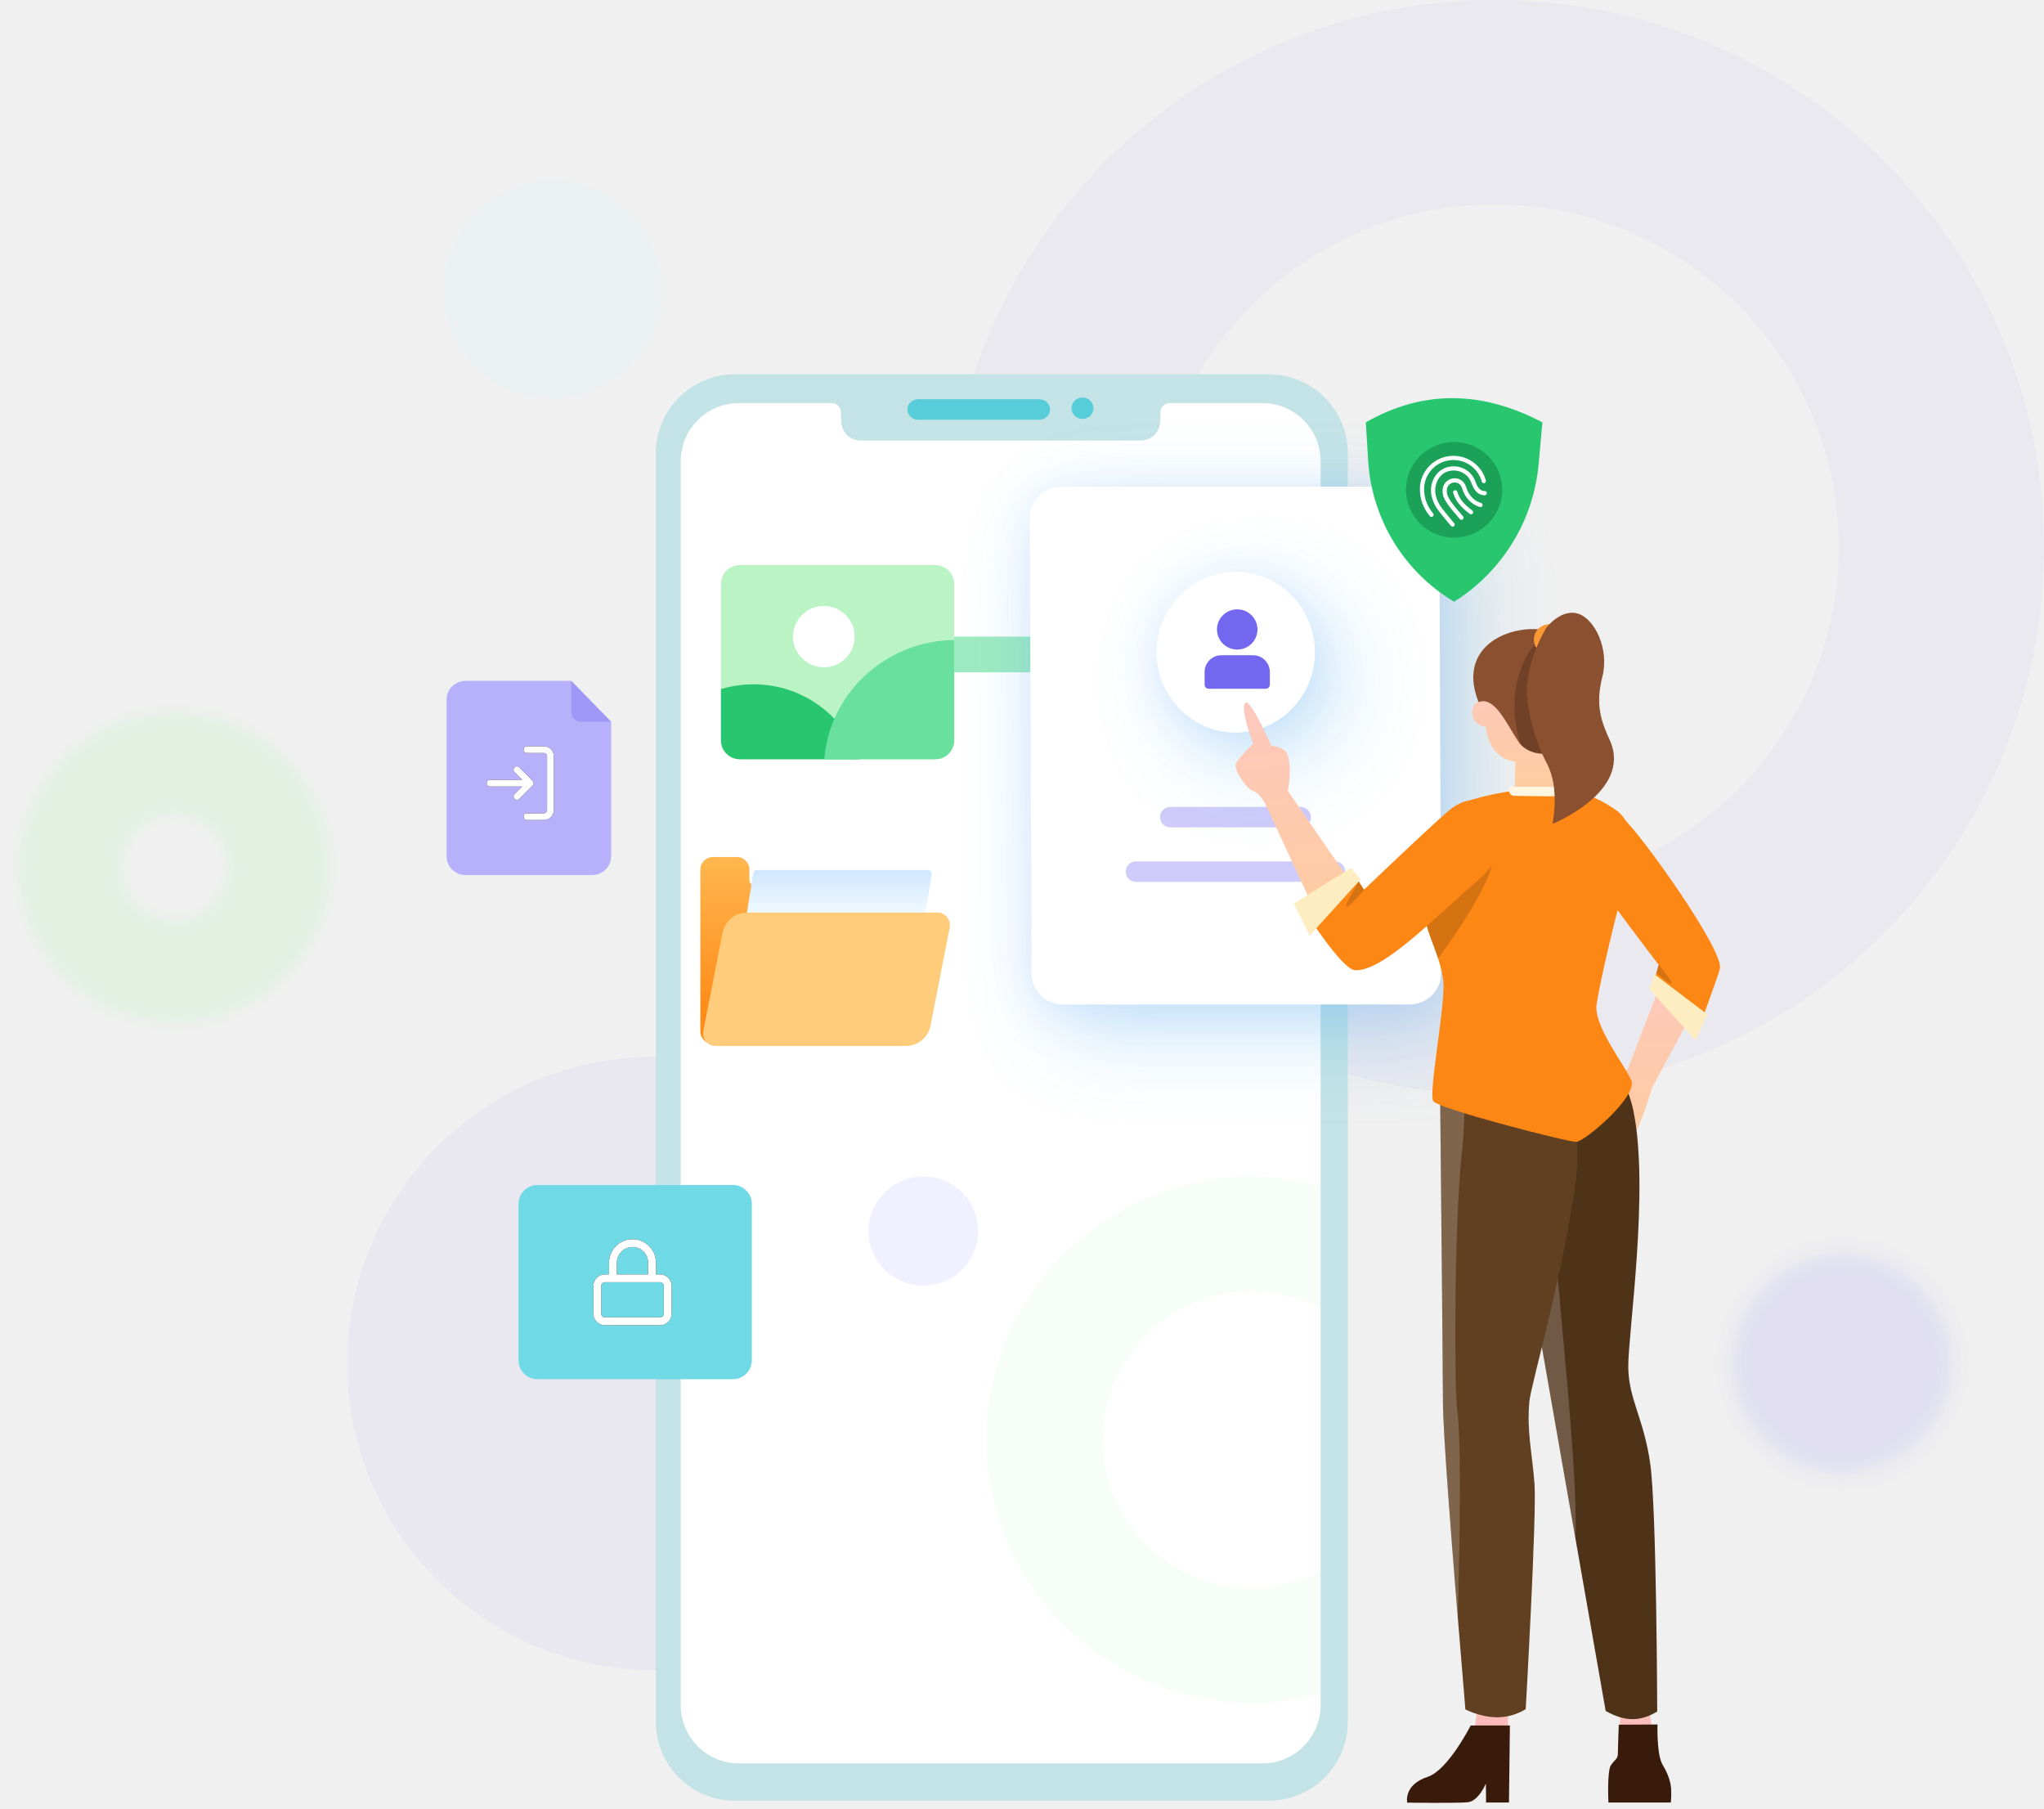
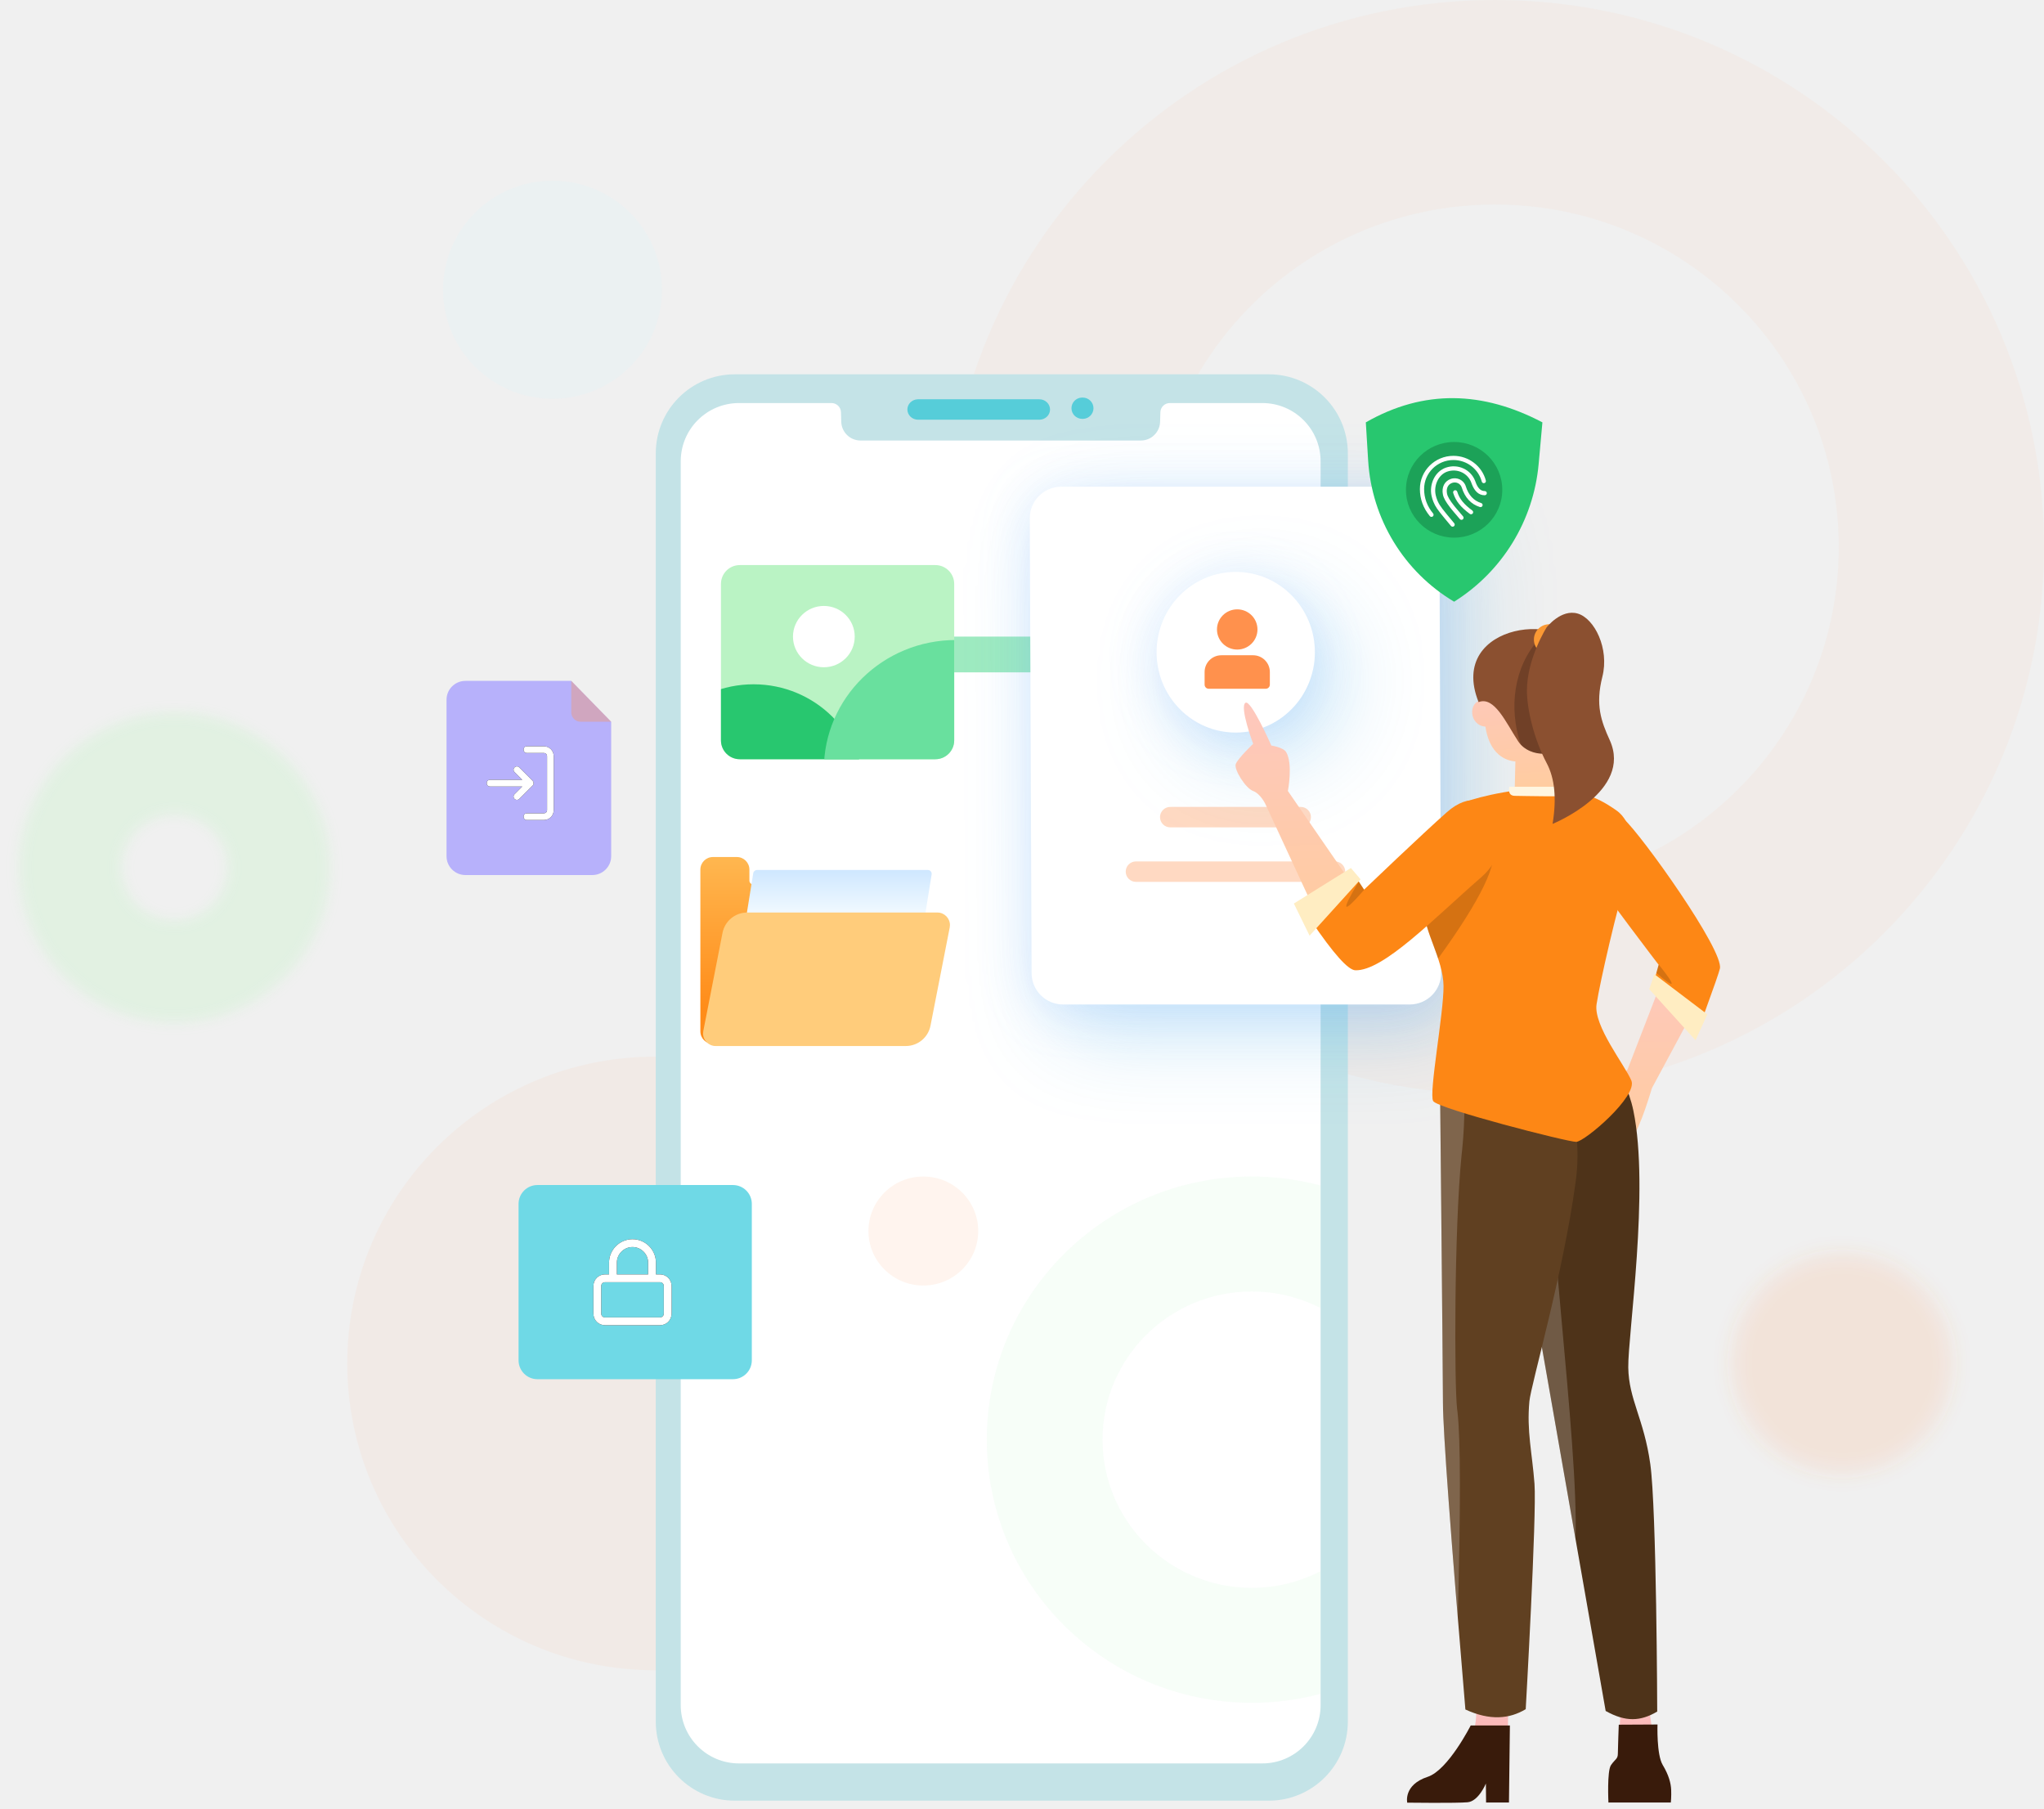
<svg xmlns="http://www.w3.org/2000/svg" xmlns:xlink="http://www.w3.org/1999/xlink" width="650px" height="575px" viewBox="0 0 650 575" version="1.1">
  <defs>
    <filter x="-6.1%" y="-6.1%" width="112.1%" height="112.2%" filterUnits="objectBoundingBox" id="filter-1">
      <feGaussianBlur stdDeviation="2" in="SourceGraphic" />
    </filter>
    <filter x="-12.9%" y="-13.0%" width="125.9%" height="126.0%" filterUnits="objectBoundingBox" id="filter-2">
      <feGaussianBlur stdDeviation="3" in="SourceGraphic" />
    </filter>
    <path d="M18.522,0 L47.957,0 C49.58,-4.62229605e-15 50.908,1.291 50.956,2.913 L51.044,5.956 C51.141,9.274 53.858,11.913 57.176,11.913 L146.307,11.913 C149.625,11.913 152.342,9.274 152.439,5.956 L152.528,2.913 C152.575,1.291 153.903,7.42204646e-16 155.526,0 L184.961,0 C195.191,-1.87911363e-15 203.483,8.293 203.483,18.522 L203.483,413.967 C203.483,424.196 195.191,432.489 184.961,432.489 L18.522,432.489 C8.293,432.489 -5.85268494e-15,424.196 0,413.967 L0,18.522 C2.29997126e-15,8.293 8.293,-1.67360005e-15 18.522,0 Z" id="path-3" />
    <linearGradient x1="50%" y1="81.177%" x2="50%" y2="-34.513%" id="linearGradient-5">
      <stop stop-color="#FF8C19" offset="0%" />
      <stop stop-color="#FFC967" offset="100%" />
    </linearGradient>
    <linearGradient x1="62.11%" y1="31.381%" x2="62.11%" y2="-27.478%" id="linearGradient-6">
      <stop stop-color="#F8FDFF" offset="0%" />
      <stop stop-color="#AAD4FF" offset="100%" />
    </linearGradient>
    <path d="M23.444,4.262 L23.444,21.308 C23.444,23.12 22.058,24.505 20.247,24.505 L14.919,24.505 C14.279,24.505 13.853,24.079 13.853,23.439 C13.853,22.8 14.279,22.374 14.919,22.374 L20.247,22.374 C20.886,22.374 21.312,21.948 21.312,21.308 L21.312,4.262 C21.312,3.622 20.886,3.196 20.247,3.196 L14.919,3.196 C14.279,3.196 13.853,2.77 13.853,2.131 C13.853,1.492 14.279,1.065 14.919,1.065 L20.247,1.065 C22.058,1.065 23.444,2.45 23.444,4.262 Z M16.943,13.211 C17.05,12.998 17.05,12.679 16.943,12.359 C16.837,12.252 16.837,12.146 16.73,12.039 L12.468,7.778 C12.041,7.351 11.402,7.351 10.976,7.778 C10.55,8.204 10.55,8.843 10.976,9.269 L13.427,11.72 L3.197,11.72 C2.557,11.72 2.131,12.146 2.131,12.785 C2.131,13.424 2.557,13.85 3.197,13.85 L13.427,13.85 L10.976,16.301 C10.55,16.727 10.55,17.366 10.976,17.793 C11.189,18.006 11.509,18.112 11.722,18.112 C11.935,18.112 12.255,18.006 12.468,17.793 L16.73,13.531 C16.837,13.424 16.943,13.318 16.943,13.211 Z" id="path-7" />
    <path d="M23.621,12.43 L22.378,12.43 L22.378,8.701 C22.378,4.599 19.021,1.243 14.919,1.243 C10.816,1.243 7.459,4.599 7.459,8.701 L7.459,12.43 L6.216,12.43 C4.103,12.43 2.486,14.046 2.486,16.159 L2.486,24.86 C2.486,26.973 4.103,28.589 6.216,28.589 L23.621,28.589 C25.735,28.589 27.351,26.973 27.351,24.86 L27.351,16.159 C27.351,14.046 25.735,12.43 23.621,12.43 Z M9.946,8.701 C9.946,5.966 12.184,3.729 14.919,3.729 C17.654,3.729 19.892,5.966 19.892,8.701 L19.892,12.43 L9.946,12.43 L9.946,8.701 Z M24.864,24.86 C24.864,25.606 24.367,26.103 23.621,26.103 L6.216,26.103 C5.47,26.103 4.973,25.606 4.973,24.86 L4.973,16.159 C4.973,15.413 5.47,14.916 6.216,14.916 L23.621,14.916 C24.367,14.916 24.864,15.413 24.864,16.159 L24.864,24.86 Z" id="path-9" />
    <path d="M6,0 L68.175,0 C71.489,8.22077476e-15 74.175,2.686 74.175,6 L74.175,55.729 C74.175,59.043 71.489,61.729 68.175,61.729 L6,61.729 C2.686,61.729 4.82055882e-15,59.043 0,55.729 L0,6 C-4.05812251e-16,2.686 2.686,6.08718376e-16 6,0 Z" id="path-11" />
    <path d="M10.04,1.23119728e-13 L120.283,1.23119728e-13 C125.79,1.22108049e-13 130.261,4.453 130.282,9.96 L130.857,154.572 C130.879,160.095 126.42,164.59 120.897,164.612 C120.884,164.612 120.871,164.612 120.858,164.612 L10.615,164.612 C5.107,164.612 0.637,160.159 0.615,154.652 L0.04,10.04 C0.018,4.517 4.477,0.022 10,7.90395561e-05 C10.013,2.63465709e-05 10.027,1.21345806e-13 10.04,1.23119728e-13 Z" id="path-13" />
    <filter x="-29.4%" y="-22.8%" width="171.0%" height="156.5%" filterUnits="objectBoundingBox" id="filter-14">
      <feOffset dx="8" dy="9" in="SourceAlpha" result="shadowOffsetOuter1" />
      <feGaussianBlur stdDeviation="14" in="shadowOffsetOuter1" result="shadowBlurOuter1" />
      <feColorMatrix values="0 0 0 0 0.076   0 0 0 0 0.583   0 0 0 0 0.879  0 0 0 0.229 0" type="matrix" in="shadowBlurOuter1" result="shadowMatrixOuter1" />
      <feOffset dx="0" dy="2" in="SourceAlpha" result="shadowOffsetOuter2" />
      <feGaussianBlur stdDeviation="7.5" in="shadowOffsetOuter2" result="shadowBlurOuter2" />
      <feColorMatrix values="0 0 0 0 0.504   0 0 0 0 0.7   0 0 0 0 1  0 0 0 0.234 0" type="matrix" in="shadowBlurOuter2" result="shadowMatrixOuter2" />
      <feMerge>
        <feMergeNode in="shadowMatrixOuter1" />
        <feMergeNode in="shadowMatrixOuter2" />
      </feMerge>
    </filter>
    <ellipse id="path-15" cx="25.17" cy="25.545" rx="25.17" ry="25.545" />
    <filter x="-76.5%" y="-73.4%" width="284.7%" height="282.0%" filterUnits="objectBoundingBox" id="filter-16">
      <feOffset dx="8" dy="9" in="SourceAlpha" result="shadowOffsetOuter1" />
      <feGaussianBlur stdDeviation="14" in="shadowOffsetOuter1" result="shadowBlurOuter1" />
      <feColorMatrix values="0 0 0 0 0.076   0 0 0 0 0.583   0 0 0 0 0.879  0 0 0 0.229 0" type="matrix" in="shadowBlurOuter1" result="shadowMatrixOuter1" />
      <feOffset dx="0" dy="2" in="SourceAlpha" result="shadowOffsetOuter2" />
      <feGaussianBlur stdDeviation="7.5" in="shadowOffsetOuter2" result="shadowBlurOuter2" />
      <feColorMatrix values="0 0 0 0 0.504   0 0 0 0 0.7   0 0 0 0 1  0 0 0 0.234 0" type="matrix" in="shadowBlurOuter2" result="shadowMatrixOuter2" />
      <feMerge>
        <feMergeNode in="shadowMatrixOuter1" />
        <feMergeNode in="shadowMatrixOuter2" />
      </feMerge>
    </filter>
    <linearGradient x1="47.254%" y1="-28.186%" x2="50%" y2="91.05%" id="linearGradient-17">
      <stop stop-color="#FDC6C6" offset="0%" />
      <stop stop-color="#FFCCA1" offset="100%" />
    </linearGradient>
    <linearGradient x1="45.754%" y1="-28.186%" x2="50%" y2="91.05%" id="linearGradient-18">
      <stop stop-color="#FDC6C6" offset="0%" />
      <stop stop-color="#FAB2B2" offset="100%" />
    </linearGradient>
    <linearGradient x1="44.57%" y1="-28.186%" x2="50%" y2="91.05%" id="linearGradient-19">
      <stop stop-color="#FDC6C6" offset="0%" />
      <stop stop-color="#FAB2B2" offset="100%" />
    </linearGradient>
    <linearGradient x1="44.089%" y1="-28.186%" x2="50%" y2="91.05%" id="linearGradient-20">
      <stop stop-color="#FDC6C6" offset="0%" />
      <stop stop-color="#FFCCA1" offset="100%" />
    </linearGradient>
    <linearGradient x1="47.844%" y1="-28.186%" x2="50%" y2="91.05%" id="linearGradient-21">
      <stop stop-color="#FDC6C6" offset="0%" />
      <stop stop-color="#FFCCA1" offset="100%" />
    </linearGradient>
  </defs>
  <g id="📝-Pages-New" stroke="none" stroke-width="1" fill="none" fill-rule="evenodd">
    <g id="Forgot-Password" transform="translate(-150, -252)">
      <g id="Illustration" transform="translate(156, 252)">
        <g id="Shape">
-           <path d="M469.402,0 C565.83,0 644,77.871 644,173.93 C644,269.988 565.83,347.859 469.402,347.859 C372.974,347.859 294.804,269.988 294.804,173.93 C294.804,77.871 372.974,0 469.402,0 Z M469.402,65.02 C409.022,65.02 360.074,113.781 360.074,173.93 C360.074,234.078 409.022,282.839 469.402,282.839 C529.782,282.839 578.73,234.078 578.73,173.93 C578.73,113.781 529.782,65.02 469.402,65.02 Z" id="Oval" fill="#7367F0" fill-rule="nonzero" opacity="0.053" />
+           <path d="M469.402,0 C565.83,0 644,77.871 644,173.93 C644,269.988 565.83,347.859 469.402,347.859 C372.974,347.859 294.804,269.988 294.804,173.93 C294.804,77.871 372.974,0 469.402,0 Z M469.402,65.02 C409.022,65.02 360.074,113.781 360.074,173.93 C360.074,234.078 409.022,282.839 469.402,282.839 C529.782,282.839 578.73,234.078 578.73,173.93 C578.73,113.781 529.782,65.02 469.402,65.02 Z" id="Oval" fill="#ff914d" fill-rule="nonzero" opacity="0.053" />
          <path d="M49.497,226.488 C76.833,226.488 98.993,248.563 98.993,275.795 C98.993,303.026 76.833,325.102 49.497,325.102 C22.16,325.102 0,303.026 0,275.795 C0,248.563 22.16,226.488 49.497,226.488 Z M49.497,258.998 C40.184,258.998 32.635,266.518 32.635,275.795 C32.635,285.072 40.184,292.592 49.497,292.592 C58.809,292.592 66.358,285.072 66.358,275.795 C66.358,266.518 58.809,258.998 49.497,258.998 Z" id="Oval" fill="#8BF78F" fill-rule="nonzero" opacity="0.141" filter="url(#filter-1)" />
-           <ellipse id="Oval" fill-opacity="0.061" fill="#7367F0" cx="202.338" cy="433.469" rx="97.905" ry="97.531" />
+           <ellipse id="Oval" fill-opacity="0.061" fill="#ff914d" cx="202.338" cy="433.469" rx="97.905" ry="97.531" />
          <ellipse id="Oval" fill="#CEF5FF" opacity="0.141" cx="169.703" cy="92.112" rx="34.811" ry="34.678" />
-           <ellipse id="Oval" fill-opacity="0.136" fill="#7367F0" filter="url(#filter-2)" cx="579.818" cy="433.469" rx="34.811" ry="34.678" />
+           <ellipse id="Oval" fill-opacity="0.136" fill="#ff914d" filter="url(#filter-2)" cx="579.818" cy="433.469" rx="34.811" ry="34.678" />
        </g>
        <g id="File-Organizer" transform="translate(136, 119)">
          <g id="Phone3" transform="translate(66.53949, 0)">
            <path d="M25.137,0 L194.942,0 C208.825,-2.55022564e-15 220.079,11.254 220.079,25.137 L220.079,428.336 C220.079,442.218 208.825,453.473 194.942,453.473 L25.137,453.473 C11.254,453.473 -4.35134254e-14,442.218 -3.10027211e-14,428.336 L-3.10027211e-14,25.137 C-3.62555852e-14,11.254 11.254,2.55022564e-15 25.137,0 Z" id="Rectangle" fill="#C4E3E7" />
            <g id="Group-48" transform="translate(7.937288, 9.138123)">
              <mask id="mask-4" fill="white">
                <use xlink:href="#path-3" />
              </mask>
              <use id="Rectangle" fill="#FFFFFF" xlink:href="#path-3" />
-               <ellipse id="Oval" fill="#7367F0" opacity="0.099" mask="url(#mask-4)" cx="77.146" cy="263.229" rx="17.453" ry="17.328" />
+               <ellipse id="Oval" fill="#ff914d" opacity="0.099" mask="url(#mask-4)" cx="77.146" cy="263.229" rx="17.453" ry="17.328" />
              <path d="M181.591,245.902 C228.13,245.902 265.856,283.358 265.856,329.562 C265.856,375.765 228.13,413.221 181.591,413.221 C135.053,413.221 97.326,375.765 97.326,329.562 C97.326,283.358 135.053,245.902 181.591,245.902 Z M181.591,282.452 C155.385,282.452 134.141,303.544 134.141,329.562 C134.141,355.579 155.385,376.671 181.591,376.671 C207.797,376.671 229.041,355.579 229.041,329.562 C229.041,303.544 207.797,282.452 181.591,282.452 Z" id="Oval" fill="#C8F5D0" opacity="0.141" mask="url(#mask-4)" />
              <path d="M30.473,74.251 L174.542,74.251 C177.682,74.251 180.228,76.796 180.228,79.936 C180.228,83.076 177.682,85.622 174.542,85.622 L30.473,85.622 C27.333,85.622 24.787,83.076 24.787,79.936 C24.787,76.796 27.333,74.251 30.473,74.251 Z" id="Rectangle" fill-opacity="0.642" fill="#68DE9E" mask="url(#mask-4)" />
            </g>
            <path d="M121.969,7.939 C123.851,7.939 125.378,9.393 125.378,11.188 C125.378,12.942 123.919,14.372 122.094,14.435 L121.969,14.437 L83.424,14.437 C81.541,14.437 80.015,12.982 80.015,11.188 C80.015,9.433 81.474,8.004 83.299,7.941 L83.424,7.939 L121.969,7.939 Z" id="Path" fill="#56CDD9" fill-rule="nonzero" />
            <path d="M135.783,7.397 C137.665,7.397 139.192,8.913 139.192,10.782 C139.192,12.609 137.732,14.098 135.908,14.164 L135.783,14.166 L135.604,14.166 C133.721,14.166 132.195,12.651 132.195,10.782 C132.195,8.954 133.654,7.465 135.479,7.4 L135.604,7.397 L135.783,7.397 Z" id="Path" fill="#56CDD9" fill-rule="nonzero" />
          </g>
          <g id="Group-37" transform="translate(80.72003, 152.6991)">
            <path d="M4,0.764 L11.594,0.764 C13.803,0.764 15.594,2.555 15.594,4.764 L15.594,8.266 C15.594,8.94 16.14,9.486 16.813,9.486 L66.823,9.486 C69.032,9.486 70.823,11.277 70.823,13.486 L70.823,56.184 C70.823,58.393 69.032,60.184 66.823,60.184 L4,60.184 C1.791,60.184 2.705415e-16,58.393 0,56.184 L0,4.764 C-2.705415e-16,2.555 1.791,0.764 4,0.764 Z" id="Rectangle" fill="url(#linearGradient-5)" />
            <path d="M18.019,4.891 L72.341,4.891 C73.015,4.891 73.561,5.436 73.561,6.11 C73.561,6.175 73.555,6.239 73.545,6.303 L65.385,57.095 C65.29,57.686 64.78,58.121 64.181,58.121 L9.859,58.121 C9.186,58.121 8.64,57.575 8.64,56.902 C8.64,56.837 8.645,56.772 8.655,56.708 L16.816,5.916 C16.911,5.325 17.421,4.891 18.019,4.891 Z" id="Rectangle" fill="url(#linearGradient-6)" />
            <path d="M79.292,23.178 L73.179,54.392 C72.444,58.146 69.154,60.854 65.328,60.854 L4.859,60.854 C2.65,60.854 0.859,59.064 0.859,56.854 C0.859,56.596 0.884,56.339 0.934,56.086 L7.047,24.871 C7.782,21.117 11.072,18.409 14.898,18.409 L75.367,18.409 C77.576,18.409 79.367,20.2 79.367,22.409 C79.367,22.667 79.342,22.924 79.292,23.178 Z" id="Rectangle" fill="#FFCC7B" />
          </g>
          <g id="Group-28" transform="translate(0, 97.46753)">
            <path d="M6,0 L39.667,0 L39.667,0 L52.359,12.996 L52.359,55.729 C52.359,59.043 49.673,61.729 46.359,61.729 L6,61.729 C2.686,61.729 1.29399067e-15,59.043 0,55.729 L0,6 C-1.29399067e-15,2.686 2.686,6.08718376e-16 6,0 Z" id="Rectangle" fill="#B7B1FB" />
            <g id="Icon" transform="translate(10.65617, 19.72873)">
              <mask id="mask-8" fill="white">
                <use xlink:href="#path-7" />
              </mask>
              <use id="Mask" fill="#000000" fill-rule="nonzero" xlink:href="#path-7" />
              <g id="Group" mask="url(#mask-8)" fill="#FFFFFF">
                <g id="Icon-Color">
                  <rect id="🎨-Icon-Color" x="0" y="0" width="25.575" height="25.57" />
                </g>
              </g>
            </g>
-             <path d="M52.359,12.996 L42.667,12.996 C41.01,12.996 39.667,11.653 39.667,9.996 L39.667,0 L39.667,0 L52.359,12.996 Z" id="Path" fill="#7367F0" fill-rule="nonzero" opacity="0.34" />
+             <path d="M52.359,12.996 L42.667,12.996 C41.01,12.996 39.667,11.653 39.667,9.996 L39.667,0 L39.667,0 L52.359,12.996 Z" id="Path" fill="#ff914d" fill-rule="nonzero" opacity="0.34" />
          </g>
          <g id="Group" transform="translate(22.90704, 257.7475)">
            <path d="M6,0 L68.175,0 C71.489,7.33259634e-15 74.175,2.686 74.175,6 L74.175,55.729 C74.175,59.043 71.489,61.729 68.175,61.729 L6,61.729 C2.686,61.729 4.82055882e-15,59.043 0,55.729 L0,6 C-4.05812251e-16,2.686 2.686,-2.79460044e-16 6,0 Z" id="Rectangle" fill="#6FD9E6" />
            <g transform="translate(21.31234, 15.98131)" id="Icon">
              <mask id="mask-10" fill="white">
                <use xlink:href="#path-9" />
              </mask>
              <use id="Mask" fill="#000000" fill-rule="nonzero" xlink:href="#path-9" />
              <g id="Group" mask="url(#mask-10)" fill="#FFFFFF">
                <g id="Icon-Color">
                  <rect id="🎨-Icon-Color" x="0" y="0" width="29.837" height="29.832" />
                </g>
              </g>
            </g>
          </g>
          <g id="Group-34" transform="translate(87.2649, 60.64646)">
            <mask id="mask-12" fill="white">
              <use xlink:href="#path-11" />
            </mask>
            <use id="Rectangle" fill="#BAF3C4" fill-rule="nonzero" xlink:href="#path-11" />
            <ellipse id="Oval" fill="#FFFFFF" mask="url(#mask-12)" cx="32.724" cy="22.742" rx="9.817" ry="9.747" />
            <ellipse id="Oval" fill="#28C76F" mask="url(#mask-12)" cx="10.363" cy="73.101" rx="35.451" ry="35.197" />
            <ellipse id="Oval" fill="#69E09E" mask="url(#mask-12)" cx="74.721" cy="64.978" rx="41.996" ry="41.153" />
          </g>
          <g id="Group-23" transform="translate(185.4379, 35.7381)">
            <g id="Rectangle">
              <use fill="black" fill-opacity="1" filter="url(#filter-14)" xlink:href="#path-13" />
              <use fill="#FFFFFF" fill-rule="evenodd" xlink:href="#path-13" />
            </g>
-             <path d="M44.7,101.799 L86.198,101.799 C87.992,101.799 89.447,103.254 89.447,105.048 C89.447,106.843 87.992,108.297 86.198,108.297 L44.7,108.297 C42.905,108.297 41.451,106.843 41.451,105.048 C41.451,103.254 42.905,101.799 44.7,101.799 Z" id="Rectangle" fill="#7367F0" fill-rule="nonzero" opacity="0.34" />
-             <path d="M33.792,119.127 L97.106,119.127 C98.9,119.127 100.355,120.582 100.355,122.376 C100.355,124.17 98.9,125.625 97.106,125.625 L33.792,125.625 C31.997,125.625 30.543,124.17 30.543,122.376 C30.543,120.582 31.997,119.127 33.792,119.127 Z" id="Rectangle" fill="#7367F0" fill-rule="nonzero" opacity="0.34" />
+             <path d="M44.7,101.799 L86.198,101.799 C87.992,101.799 89.447,103.254 89.447,105.048 C89.447,106.843 87.992,108.297 86.198,108.297 L44.7,108.297 C42.905,108.297 41.451,106.843 41.451,105.048 C41.451,103.254 42.905,101.799 44.7,101.799 Z" id="Rectangle" fill="#ff914d" fill-rule="nonzero" opacity="0.34" />
+             <path d="M33.792,119.127 L97.106,119.127 C98.9,119.127 100.355,120.582 100.355,122.376 C100.355,124.17 98.9,125.625 97.106,125.625 L33.792,125.625 C31.997,125.625 30.543,124.17 30.543,122.376 C30.543,120.582 31.997,119.127 33.792,119.127 Z" id="Rectangle" fill="#ff914d" fill-rule="nonzero" opacity="0.34" />
            <g id="Icon8" transform="translate(40.36002, 27.07431)">
              <g id="Oval">
                <use fill="black" fill-opacity="1" filter="url(#filter-16)" xlink:href="#path-15" />
                <use fill="#FFFFFF" fill-rule="evenodd" xlink:href="#path-15" />
              </g>
-               <g id="Group-70" transform="translate(15.27136, 11.9127)" fill="#7367F0">
+               <g id="Group-70" transform="translate(15.27136, 11.9127)" fill="#ff914d">
                <path d="M15.42,14.595 C18.362,14.595 20.747,16.98 20.747,19.922 L20.747,23.937 C20.747,24.662 20.16,25.249 19.436,25.249 L1.312,25.249 C0.587,25.249 4.12501135e-12,24.662 4.12470058e-12,23.937 L4.12470058e-12,19.922 C4.12434028e-12,16.98 2.385,14.595 5.327,14.595 L15.42,14.595 Z M10.374,9.84101689e-13 C13.93,9.84101689e-13 16.812,2.862 16.812,6.393 C16.812,9.923 13.93,12.785 10.374,12.785 C6.818,12.785 3.935,9.923 3.935,6.393 C3.935,2.862 6.818,9.84101689e-13 10.374,9.84101689e-13 Z" id="Combined-Shape" />
              </g>
            </g>
          </g>
          <g id="Wom3.5" transform="translate(250.8866, 75.80808)">
            <g id="RArm" transform="translate(108.67, 62.11956)">
              <path d="M16.18,83.5 C16.18,83.5 4.596,96.075 5.402,97.208 C6.208,98.348 12.211,95.304 12.211,95.304 C12.211,95.304 5.18,108.257 6.805,109.143 C8.428,110.03 16.389,107.671 18.731,104.956 C21.072,102.242 24.232,88.977 24.232,88.977 L41.036,53.598 L27.366,49.653 L16.18,83.5 Z" id="Path" fill="url(#linearGradient-17)" transform="translate(23.19889, 79.49308) rotate(2.866471) translate(-23.19889, -79.49308) " />
              <path d="M3.532,19.378 C8.654,27.28 25.898,49.801 25.898,49.801 C25.898,49.801 25.479,51.299 24.642,54.294 L40.488,65.08 C43.49,56.848 45.121,52.154 45.381,50.996 C46.669,45.266 20.635,8.699 14.806,3.415 C5.627,-4.905 -4.297,7.302 3.532,19.378 Z" id="Path" fill="#FD8715" />
              <path d="M30.02,55.78 C30.217,55.398 28.851,53.378 25.924,49.72 L25.18,52.389 C28.209,55.031 29.823,56.161 30.02,55.78 Z" id="Path" fill-opacity="0.16" fill="#000000" />
              <polygon id="Path-70" fill="#FFEDC2" points="24.543 52.787 41.379 65.551 37.627 73.806 22.907 57.55" />
            </g>
            <g id="RLeg" transform="translate(80.353, 132.6765)">
              <polygon id="Path" fill="url(#linearGradient-18)" points="42.233 214.54 41.298 230.358 53.285 230.668 51.032 214.54" />
              <path d="M42.526,220.771 C42.526,220.771 42.863,230.297 40.876,233.623 C38.876,236.949 38.27,239.527 38.182,241.516 C38.087,243.648 38.29,245.58 38.29,245.58 L58.131,245.58 C58.131,245.58 58.627,235.558 57.313,233.668 C55.999,231.778 55.137,231.745 55.137,230.076 C55.127,228.406 54.843,220.834 54.843,220.834 L42.526,220.771 Z" id="Path" fill="#391B0B" transform="translate(48.18969, 233.1756) scale(-1, 1) translate(-48.18969, -233.1756) " />
              <path d="M0,3.356 L31.096,-1.23119728e-13 L31.554,0.422 C33.77,2.518 43.402,12.255 46.169,25.563 C51.394,50.688 44.401,97.093 44.556,107.269 C44.703,117.444 49.547,123.584 51.559,137.971 C53.572,152.359 53.762,216.658 53.762,216.658 C48.426,219.798 43.73,220.023 37.368,216.47 L0,3.356 Z" id="Path" fill="#4E3319" />
              <path d="M27.777,161.771 L8.33198129e-14,3.356 L17.29,1.49 C18.06,56.523 28.812,130.913 27.777,161.771 Z" id="Path" fill-opacity="0.192" fill="#FFFFFF" />
            </g>
            <g id="LLeg" transform="translate(53.82427, 137.0356)">
              <path d="M32.898,208.517 L22.676,208.682 C23.124,215.705 22.038,220.406 19.418,222.785 L19.203,222.971 C14.457,226.92 32.765,225.495 32.765,225.495 L32.898,208.517 Z" id="Path" fill="url(#linearGradient-19)" />
              <path d="M0.716,216.729 L1.01,241.212 L8.289,241.217 L8.352,235.185 C8.352,235.185 10.648,240.809 14.157,241.134 C17.677,241.459 33.359,241.26 33.359,241.26 C33.359,241.26 34.662,235.612 26.856,233.047 C20.363,230.916 13.184,216.729 13.184,216.729 L0.716,216.729 Z" id="Path" fill="#391B0B" transform="translate(17.07846, 229.0246) scale(-1, 1) translate(-17.07846, -229.0246) " />
              <path d="M11.104,1.175 L46.022,0 L46.283,0.48 C47.977,3.67 57.261,22.351 54.395,43.584 C50.371,73.388 40.142,108.327 39.641,113.665 C38.748,123.181 40.534,130.072 41.266,139.901 C41.998,149.73 38.474,211.547 38.474,211.547 C33.292,214.641 27.126,215.249 19.287,211.641 C14.569,155.663 12.193,123.244 12.158,114.385 C12.106,101.097 11.104,1.175 11.104,1.175 Z" id="Path" fill="#604021" />
              <path d="M18.289,33.411 L18.057,35.619 C15.73,58.905 15.748,108.354 16.649,115.98 L16.772,116.963 C17.772,125.569 17.804,147.416 16.87,182.506 L15.653,167.364 C13.347,138.228 12.183,120.568 12.158,114.385 L12.116,107.986 C11.915,82.112 11.104,1.175 11.104,1.175 L18.468,0.927 C19.255,13.704 19.195,24.532 18.289,33.411 Z" id="Path" fill-opacity="0.192" fill="#FFFFFF" />
            </g>
            <g id="Head" transform="translate(75.12274, 3.647605)">
              <path d="M3.12,24.197 C-1.176,24.664 -0.872,32.163 4.358,32.555 C5.427,39.784 9.24,43.229 13.888,43.627 L13.63,54.562 L34.189,54.55 C34.189,54.55 28.4,46.825 28.688,36.25 C28.977,25.674 28.495,15.74 28.495,15.74 L1.866,16.214 L3.12,24.197 Z" id="Path" fill="url(#linearGradient-20)" />
              <path d="M34.653,24.759 C29.649,22.794 25.952,31.254 22.123,37.133 C18.294,43.012 8.374,42.013 7.007,37.133 C1.831,26.444 -2.63,11.911 3.41,10.719 C4.261,-4.73 44.989,-1.083 34.653,24.759 Z" id="Path" fill="#8B5030" transform="translate(18.41901, 21.35847) scale(-1, 1) translate(-18.41901, -21.35847) " />
              <path d="M30.436,4.871 C32.18,6.343 33.294,8.296 33.428,10.719 C39.468,11.911 35.007,26.444 29.831,37.133 C28.56,41.671 19.893,42.853 15.605,38.269 C11.694,26.639 13.365,13.635 21.271,4.873 L21.271,4.873 Z" id="Combined-Shape" fill-opacity="0.199" fill="#000000" />
              <ellipse id="Oval" fill="#FB9934" cx="24.686" cy="4.873" rx="4.909" ry="4.873" />
            </g>
            <g id="Body" transform="translate(60.15703, 54.73855)">
              <path d="M53.256,5.589 C57.843,12.278 65.488,34.983 65.921,40.091 C66.41,45.982 60.048,55.368 59.943,63.897 C59.85,72.428 64.688,98.112 63.234,100.511 C61.792,102.91 20.438,113.533 17.74,113.476 C15.053,113.418 -1.909,98.96 0.219,93.964 C2.359,88.968 12.292,76.552 11.28,69.745 C10.28,62.939 4.471,37.813 1.587,29.262 C-1.286,20.711 -0.328,11.733 5.034,8.053 C7.687,6.232 14.766,1.06 27.373,1.083 C39.98,1.107 52.901,5.07 53.256,5.589 Z" id="Path" fill="#FD8715" transform="translate(32.97393, 57.28004) scale(-1, 1) translate(-32.97393, -57.28004) " />
              <path d="M26.926,0.594 C26.573,2.512 27.17,3.471 28.719,3.471 C31.041,3.471 46.62,3.98 48.73,3.071 C50.137,2.464 50.629,1.639 50.207,0.594 L26.926,0.594 Z" id="Path-68" fill="#FFF6E1" />
              <path d="M6.034,20.057 L6.175,19.987 C14.67,15.777 19.773,15.591 21.483,19.429 C23.694,24.39 17.96,36.312 4.283,55.193 C2.404,49.467 -0.298,44.007 0.027,40.091 C0.278,37.135 2.944,28.285 6.034,20.057 Z" id="Path" fill-opacity="0.16" fill="#000000" />
            </g>
            <g id="LArm" transform="translate(0, 28.55598)">
              <path d="M9.526,32.294 C9.526,32.294 7.996,28.996 5.591,28.104 C3.186,27.212 -0.493,21.301 0.076,19.585 C0.644,17.869 5.62,13.109 5.62,13.109 C5.62,13.109 1.221,1.389 3.17,0.066 C4.891,-1.103 11.405,13.659 11.405,13.659 C11.405,13.659 15.234,14.232 16.118,15.742 C18.345,19.546 16.662,28.104 16.662,28.104 L39.269,60.903 L28.896,74.108 L9.526,32.294 Z" id="Path" fill="url(#linearGradient-21)" />
              <path d="M67.238,34.837 C59.592,41.581 40.89,59.472 40.89,59.472 C40.89,59.472 39.964,58.063 38.111,55.245 L24.126,69.464 C31.159,79.822 35.821,85.037 38.111,85.109 C47.063,85.392 63.102,68.612 78.181,55.51 C91.701,43.762 81.49,22.267 67.238,34.837 Z" id="Path" fill="#FD8715" />
              <path d="M40.946,59.493 C37.448,63.509 35.555,65.298 35.267,64.86 C34.978,64.422 36.297,61.762 39.224,56.88 L40.946,59.493 Z" id="Path" fill-opacity="0.16" fill="#000000" />
              <polygon id="Path-69" fill="#FFEDC2" points="39.786 56.203 23.565 74.108 18.567 63.89 36.7 52.593" />
            </g>
            <path d="M114.094,4.642 C114.094,4.642 109.501,-1.298 104.197,0.261 C98.893,1.819 94.095,11.372 96.373,20.351 C98.64,29.332 96.771,34.454 94.021,40.506 C86.634,56.787 112.208,67.125 112.208,67.125 C110.878,59.082 111.507,52.632 114.094,47.776 C118.091,40.274 120.361,30.653 120.361,24.766 C120.361,14.528 114.094,4.642 114.094,4.642 Z" id="Path" fill="#8B5030" transform="translate(106.5215, 33.56231) scale(-1, 1) translate(-106.5215, -33.56231) " />
          </g>
          <g id="Group-39" transform="translate(292.3374, 7.580808)">
            <path d="M0,7.696 C18.48,-2.876 37.212,-2.25 56.155,7.696 L54.955,20.965 C53.328,38.948 43.384,55.136 28.077,64.715 L28.077,64.715 L28.077,64.715 C12.108,55.202 1.875,38.408 0.742,19.854 L0,7.696 L0,7.696 Z" id="Rectangle" fill="#28C76F" />
            <ellipse id="Oval" fill="#1CA258" cx="28.077" cy="29.143" rx="15.315" ry="15.205" />
            <g id="Group-40" transform="translate(16.59124, 17.73909)" fill="#FFFFFF">
              <path d="M11.268,0.602 C16.139,0.602 20.355,3.862 21.578,8.458 C21.673,8.813 21.459,9.177 21.102,9.271 C20.744,9.365 20.377,9.153 20.283,8.798 C19.214,4.783 15.527,1.932 11.268,1.932 C6.119,1.932 1.946,6.061 1.946,11.152 C1.946,14.026 2.895,16.61 4.806,18.927 C5.04,19.211 4.998,19.63 4.711,19.863 C4.425,20.096 4.003,20.054 3.768,19.769 C1.664,17.217 0.606,14.336 0.606,11.152 C0.606,5.325 5.38,0.602 11.268,0.602 Z" id="Path" />
              <path d="M11.844,3.46 C15.852,3.469 19.112,6.576 19.24,10.5 L19.244,10.723 C19.248,12.917 19.868,14.123 21.056,14.515 C21.407,14.631 21.599,15.008 21.483,15.357 C21.368,15.706 20.99,15.895 20.639,15.779 C18.868,15.194 17.971,13.544 17.908,10.988 L17.905,10.72 C17.897,7.432 15.196,4.799 11.847,4.792 C8.832,4.785 6.267,7.548 5.912,10.64 C5.843,11.242 5.826,11.798 5.86,12.351 L5.897,12.832 C6.044,14.359 6.486,15.618 8.566,21.048 C8.698,21.392 8.525,21.776 8.179,21.906 C7.834,22.035 7.447,21.861 7.315,21.517 L6.203,18.593 C4.878,15.057 4.635,14.095 4.531,12.537 L4.524,12.427 C4.485,11.794 4.504,11.161 4.582,10.483 C5.009,6.768 8.087,3.452 11.844,3.46 Z" id="Path" transform="translate(13.01048, 12.70433) rotate(-19) translate(-13.01048, -12.70433) " />
              <path d="M12.558,7.106 C14.633,7.111 16.346,8.809 16.285,10.862 C16.198,13.82 17.159,16.007 19.175,17.499 C19.472,17.719 19.535,18.136 19.315,18.431 C19.095,18.725 18.676,18.786 18.379,18.566 C15.993,16.801 14.847,14.193 14.947,10.817 C14.985,9.526 13.89,8.44 12.561,8.438 C11.145,8.434 10.1,9.432 9.873,11.211 C9.758,12.116 10.057,13.505 10.724,15.41 L10.838,15.732 C10.934,15.997 11.035,16.269 11.146,16.56 L12.358,19.652 C12.489,19.997 12.315,20.38 11.969,20.509 C11.623,20.637 11.237,20.462 11.106,20.118 L10.134,17.649 L9.893,17.025 C9.78,16.727 9.676,16.448 9.578,16.177 L9.347,15.516 C8.692,13.588 8.404,12.146 8.545,11.039 C8.853,8.618 10.442,7.101 12.558,7.106 Z" id="Path" transform="translate(13.97819, 13.82848) rotate(-19) translate(-13.97819, -13.82848) " />
              <path d="M11.639,11.558 C11.993,11.451 12.367,11.648 12.476,11.999 C13.198,14.34 14.612,16.001 17.272,17.984 C17.568,18.205 17.628,18.622 17.406,18.915 C17.184,19.209 16.764,19.269 16.468,19.048 C13.602,16.911 12.015,15.048 11.194,12.389 C11.086,12.038 11.285,11.666 11.639,11.558 Z" id="Path" />
            </g>
          </g>
        </g>
      </g>
    </g>
  </g>
</svg>
